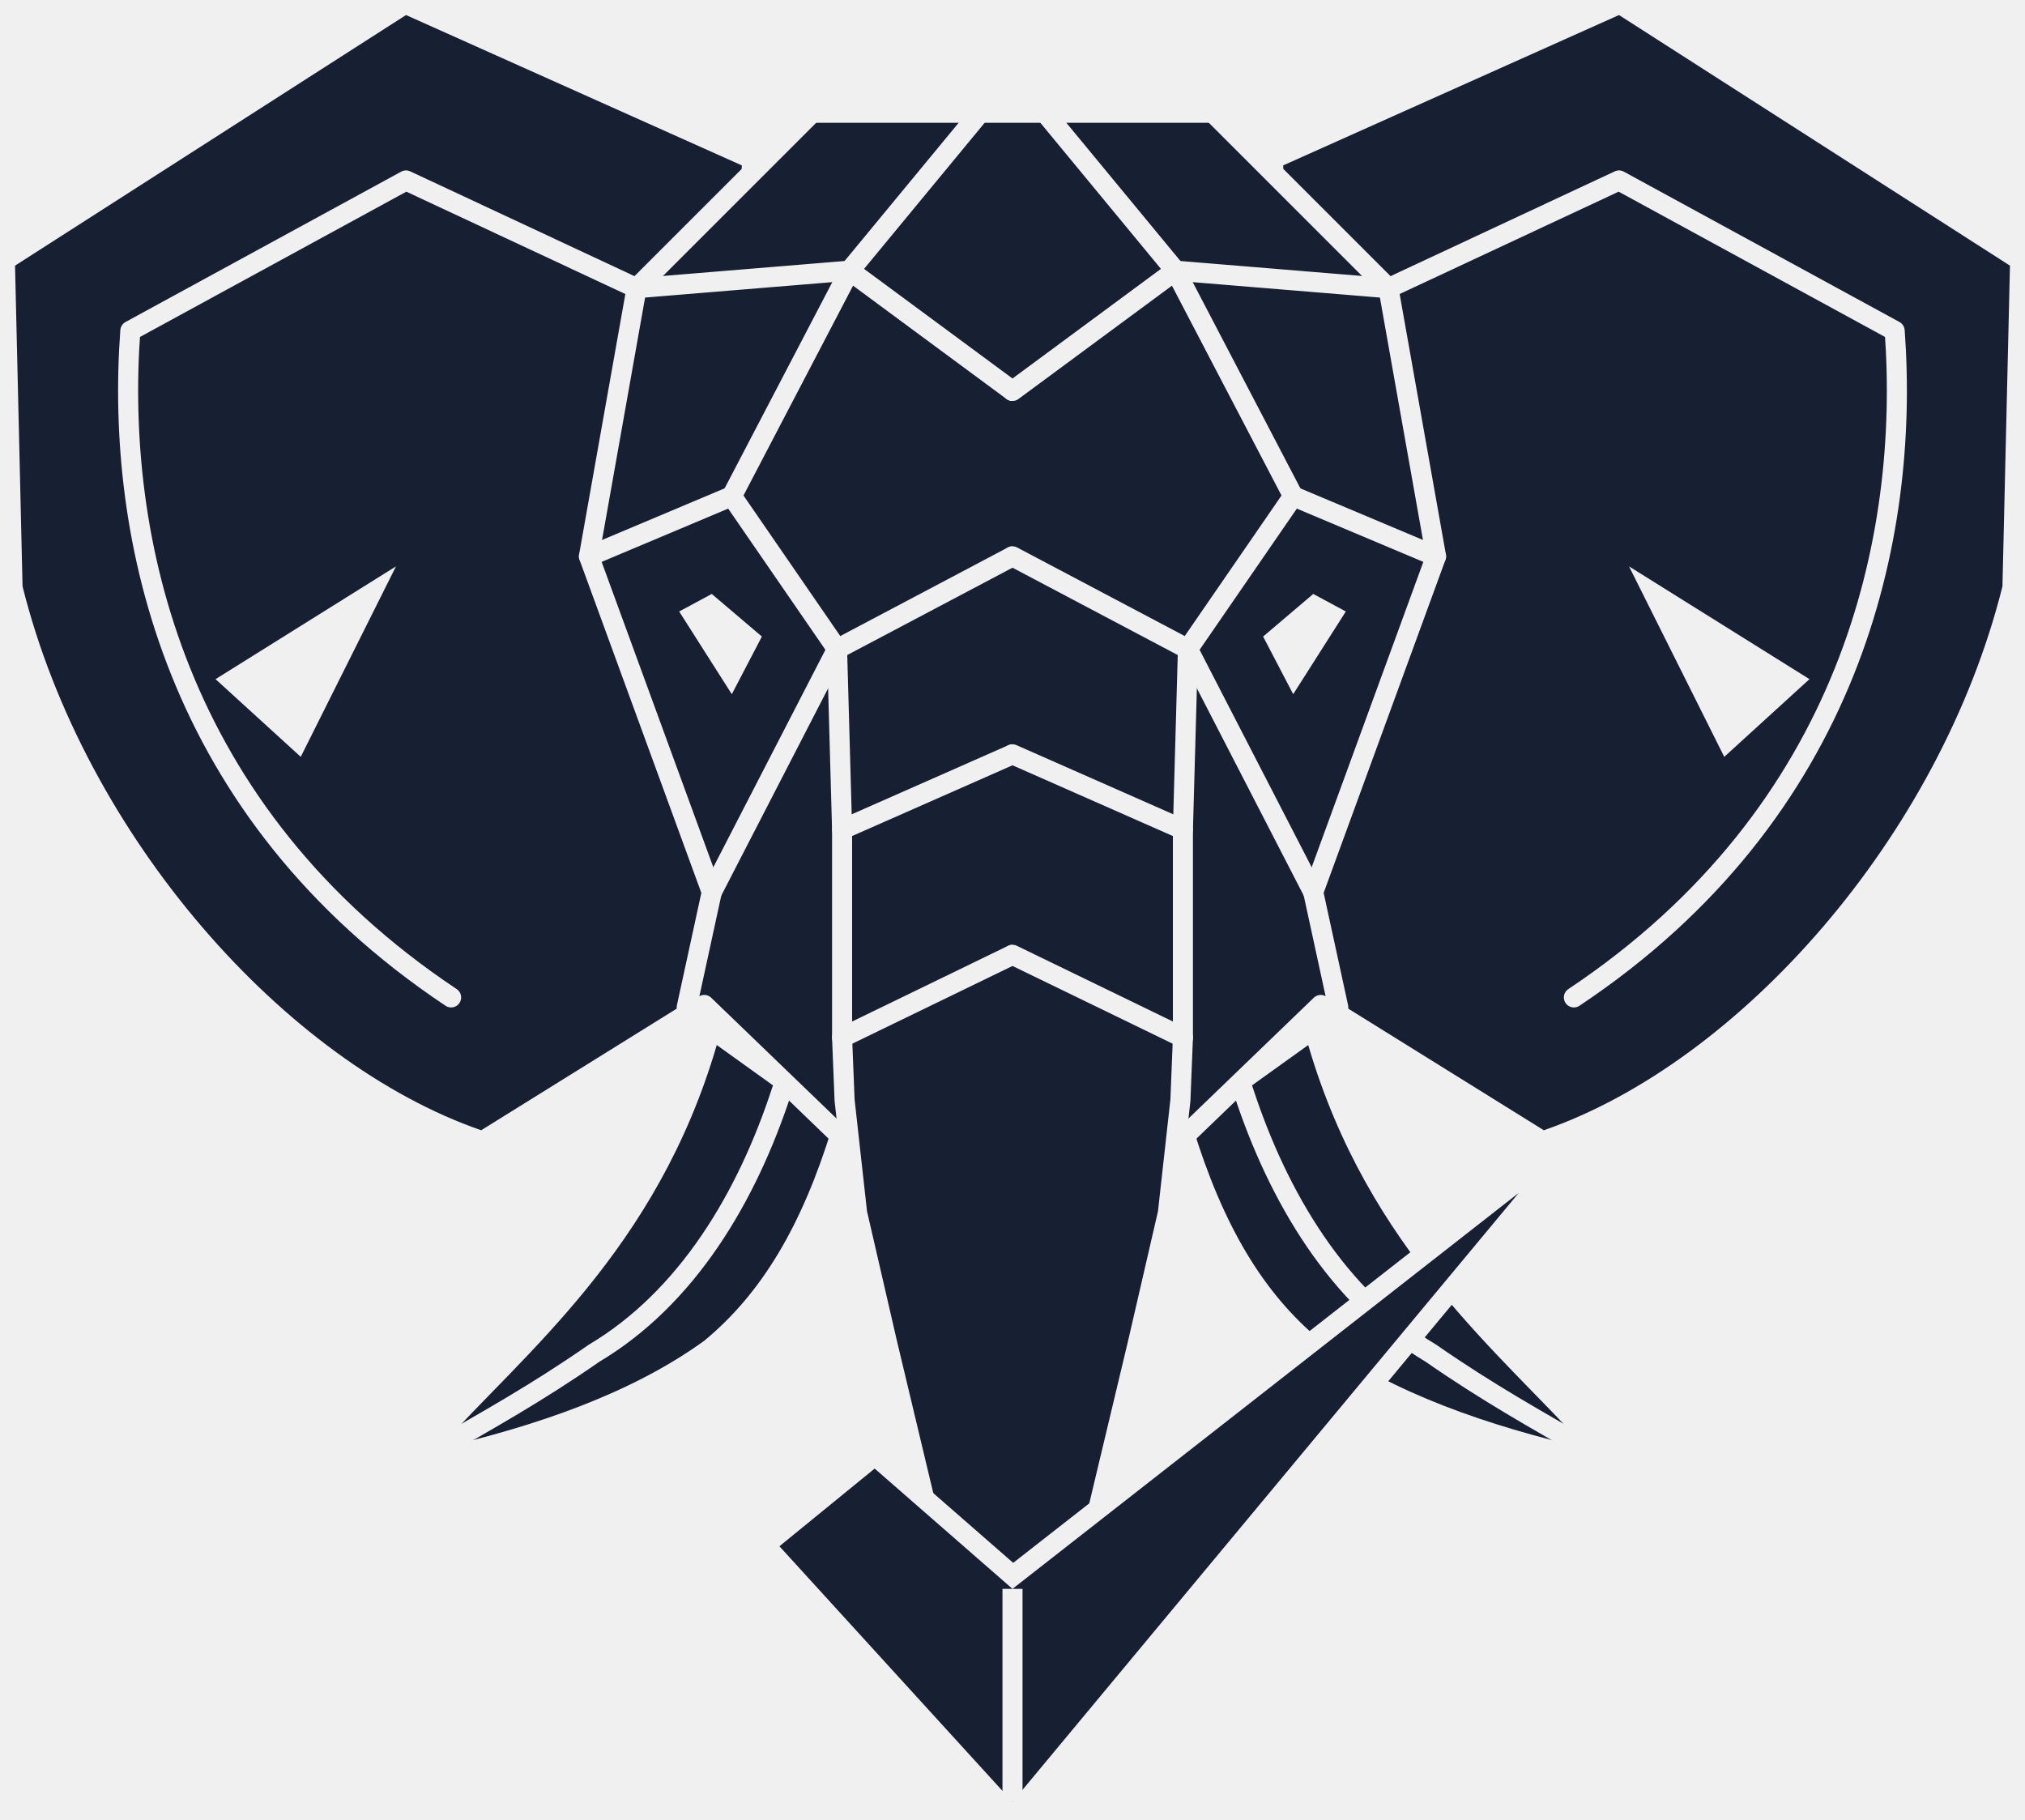
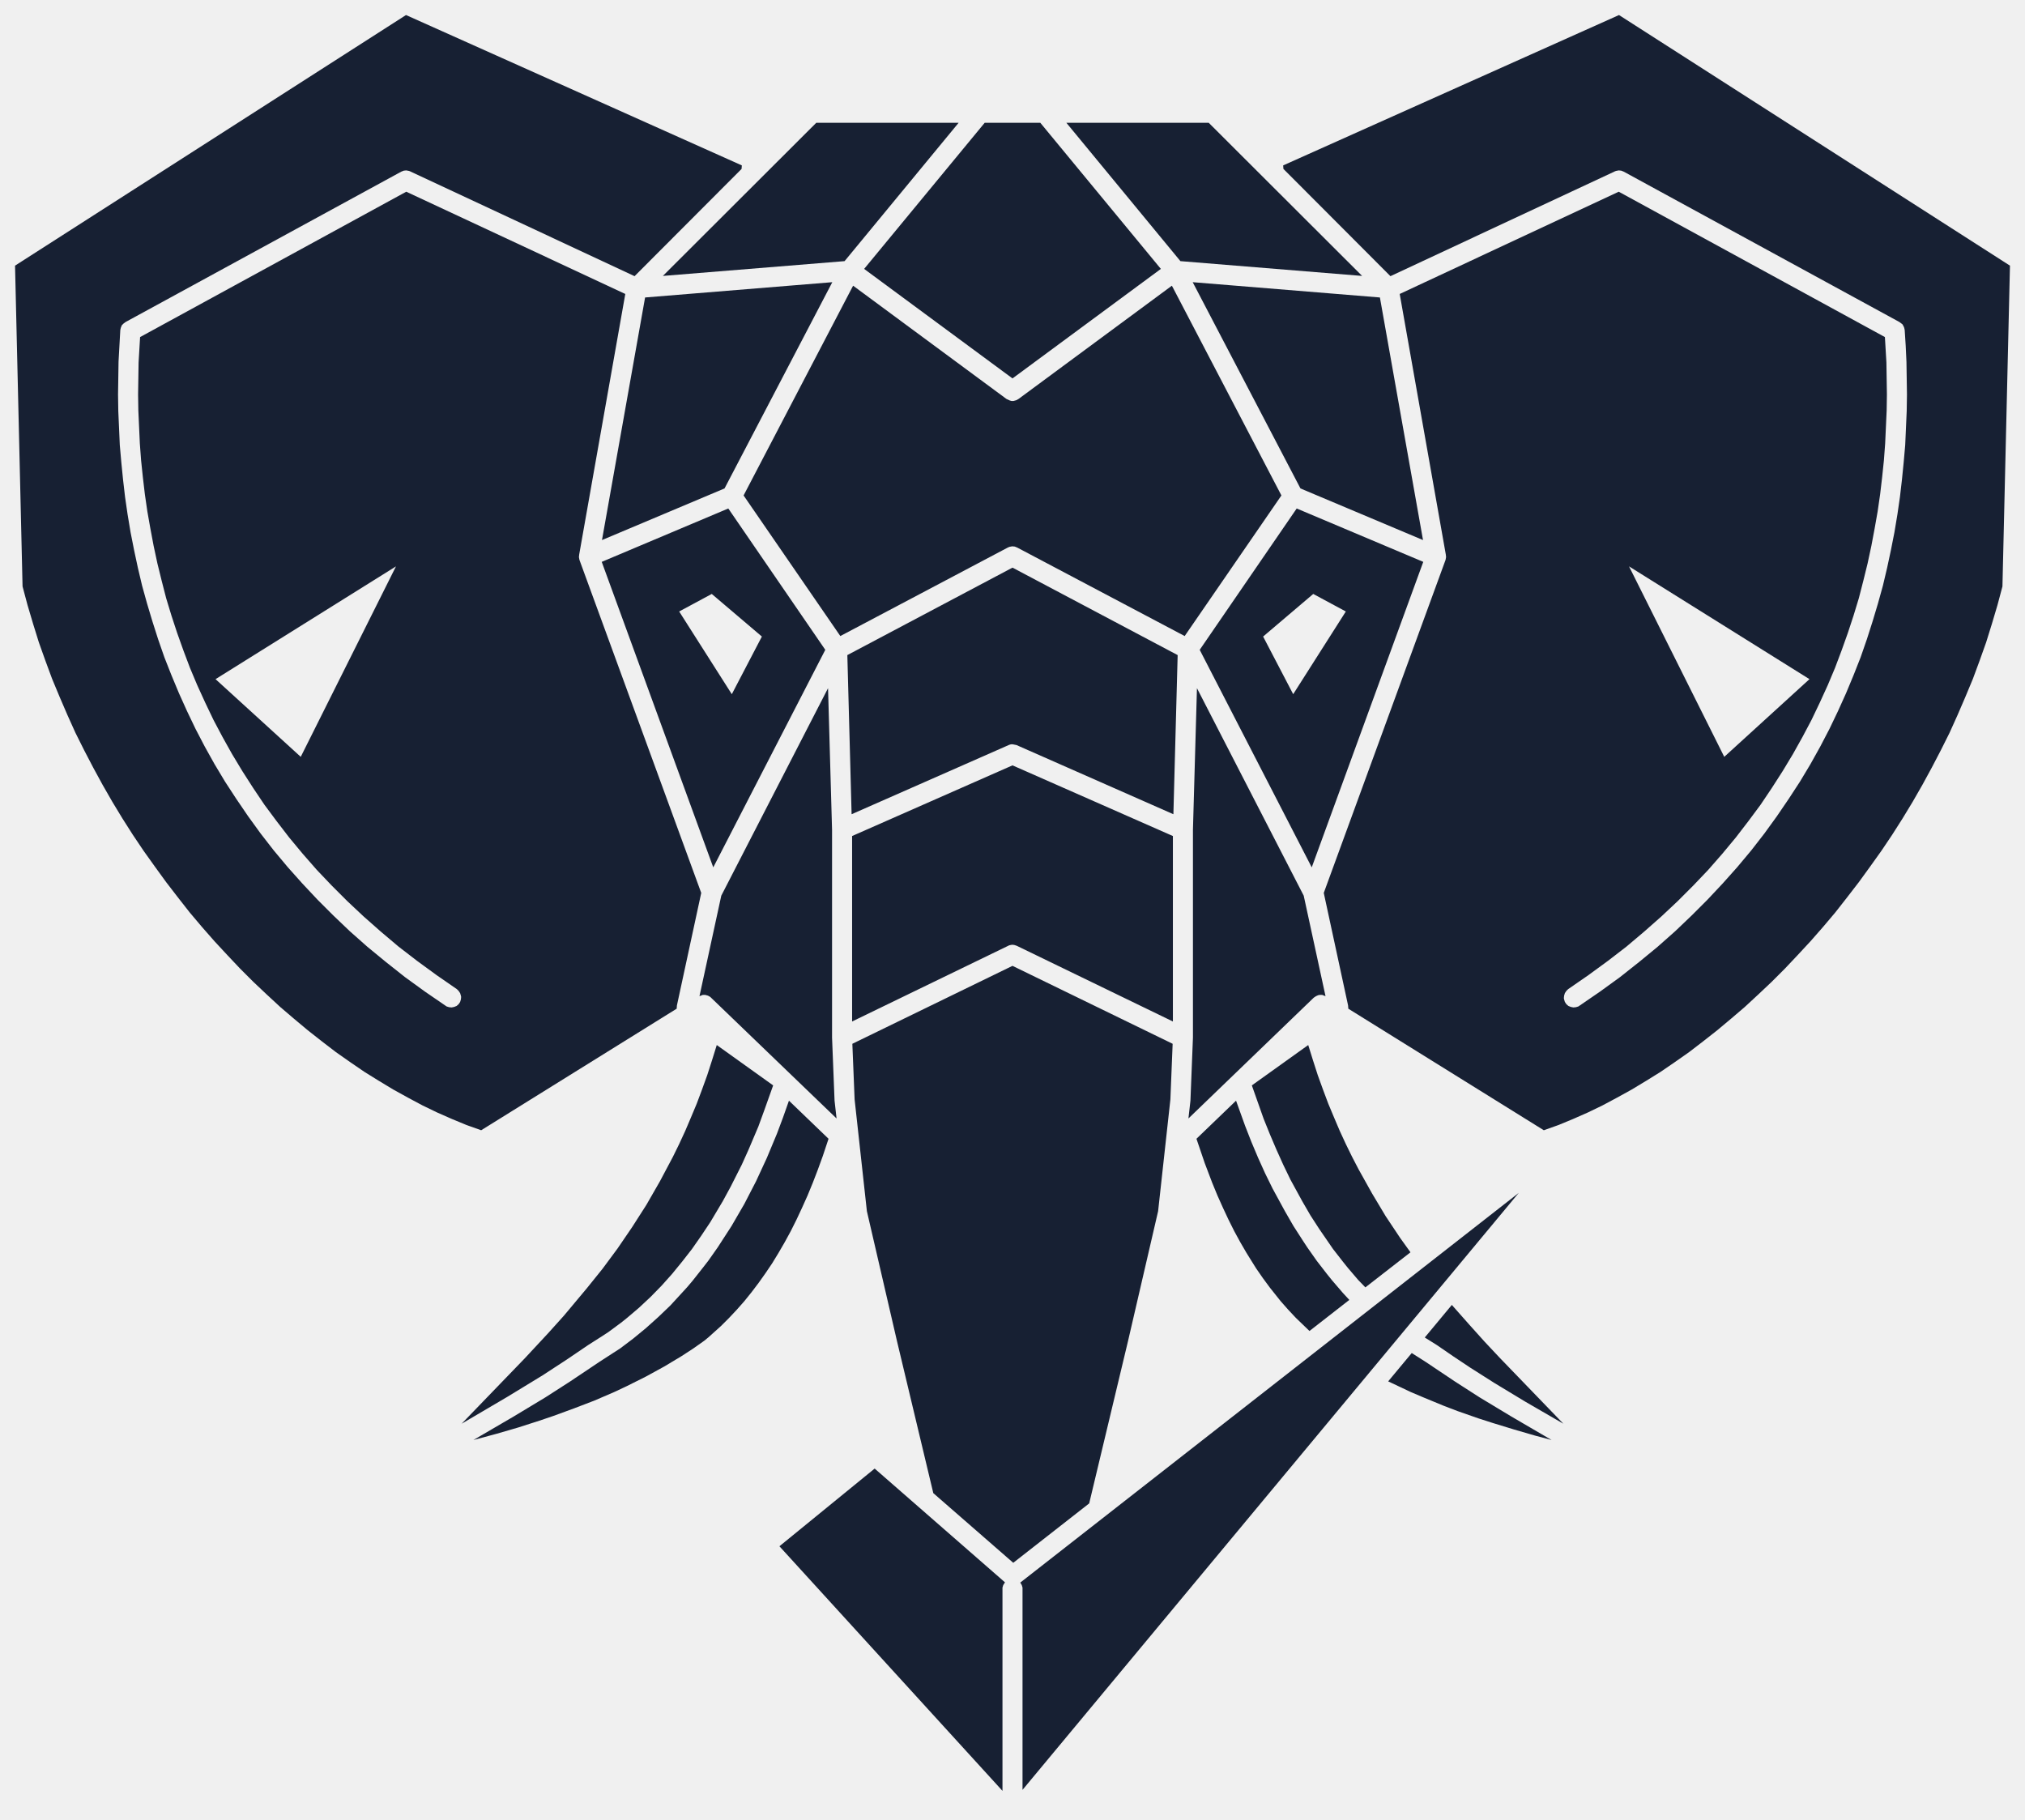
<svg xmlns="http://www.w3.org/2000/svg" viewBox="0 0 808.00 726.00" width="808.00" height="726.00">
  <svg x="0" y="0" width="808.00" height="726" viewBox="216 16 808 726" overflow="visible">
-     <defs>
-       <g id="m4e">
-         <path d="M222,122 L378,22 L512,82 L500,410 L490,416 L408,467 C330,440 250,350 225,250 Z" fill="#fff" />
-         <path d="M470,131 L378,88 L268,148 C262,230 285,340 396,414" fill="none" stroke="#000" stroke-width="8" stroke-linecap="round" stroke-linejoin="round" />
-         <polygon points="302,287 374,242 336,318" fill="#000" />
-       </g>
-       <g id="m4t">
-         <path d="M391,594 C425,556 478,515 502,433 L548,466 C536,505 520,532 497,551 C468,572 430,585 391,594 Z" fill="#fff" />
-         <path d="M528,451 C514,494 490,534 453,556 C430,572 410,583 391,594" fill="none" stroke="#000" stroke-width="8" stroke-linecap="round" />
-       </g>
-       <g id="m4h">
-         <polygon points="470,131 540,61 620,61 620,640 586,619 556,480 552,470 497,417 490,418 500,372 451,238" fill="#fff" />
-         <g fill="none" stroke="#000" stroke-width="8" stroke-linecap="round" stroke-linejoin="round">
-           <polyline points="540,61 607,61" />
-           <polyline points="470,131 540,61" />
-           <polyline points="607,61 555,124" />
-           <polyline points="555,124 620,172" />
-           <polyline points="470,131 555,124" />
-           <polyline points="555,124 508,214" />
-           <polyline points="508,214 451,238" />
-           <polyline points="470,131 451,238 500,372 490,418" />
-           <polyline points="508,214 550,275" />
-           <polyline points="550,275 620,238" />
-           <polyline points="550,275 500,372" />
-           <polyline points="550,275 552,347 552,430 553,455 558,500 570,552 586,619" />
-           <polyline points="552,347 620,317" />
-           <polyline points="552,430 620,397" />
-           <polyline points="497,417 552,470" />
-         </g>
-         <polygon points="487,260 500,253 520,270 508,293" fill="#000" />
-       </g>
-       <mask id="m4k" maskUnits="userSpaceOnUse" x="180" y="-62" width="880" height="880">
-         <use href="#m4e" />
-         <use href="#m4e" transform="translate(1240 0) scale(-1 1)" />
-         <use href="#m4t" />
-         <use href="#m4t" transform="translate(1240 0) scale(-1 1)" />
-         <rect x="619" y="61" width="2" height="579" fill="#fff" />
-         <use href="#m4h" />
-         <use href="#m4h" transform="translate(1240 0) scale(-1 1)" />
-         <polyline points="607,61 633,61" fill="none" stroke="#000" stroke-width="8" stroke-linecap="round" />
-         <polygon points="565,602 620,650 822,492 620,735 527,633" fill="#000" stroke="#000" stroke-width="16" stroke-linejoin="round" />
-         <polygon points="565,602 620,650 620,735 527,633" fill="#fff" />
-         <polygon points="620,650 822,492 620,735" fill="#fff" />
-         <polyline points="620,650 620,735" fill="none" stroke="#000" stroke-width="8" />
-       </mask>
-     </defs>
-     <rect x="180" y="-62" width="880" height="880" fill="#172033" mask="url(#m4k)" />
+     <path d="M291.7,380.1L296.6,385.9L301.6,391.6L306.7,397.1L311.8,402.5L317.1,407.8L322.4,412.8L327.8,417.8L333.3,422.5L338.8,427.1L344.4,431.5L350.0,435.8L355.7,439.8L361.4,443.7L367.2,447.3L373.0,450.8L378.8,454.0L384.6,457.1L390.4,459.9L396.3,462.5L402.1,464.9L408.0,467.0L486.0,418.5L486.1,417.2L495.8,372.3L447.2,239.4L447.0,238.3L447.1,237.3L465.5,133.3L378.1,92.5L271.9,150.5L271.3,160.6L271.2,167.0L271.1,173.4L271.2,179.8L271.5,186.4L271.8,193.0L272.3,199.7L273.0,206.4L273.8,213.2L274.8,220.1L276.0,226.9L277.3,233.8L278.8,240.8L280.5,247.7L282.3,254.7L284.4,261.6L286.7,268.6L289.2,275.6L291.8,282.5L294.7,289.4L297.9,296.4L301.2,303.3L304.8,310.1L308.6,316.9L312.7,323.7L317.0,330.4L321.5,337.1L326.4,343.7L331.4,350.2L336.8,356.7L342.4,363.1L348.4,369.4L354.6,375.6L361.1,381.7L367.9,387.7L375.0,393.7L382.4,399.4L390.2,405.1L398.3,410.7L399.0,411.4L399.6,412.3L399.9,413.3L400.0,413.8L399.9,414.8L399.6,415.8L399.0,416.7L398.2,417.4L397.2,417.8L396.2,418.0L395.2,417.9L394.2,417.6L385.6,411.7L377.6,405.9L369.9,399.8L362.6,393.8L355.6,387.6L349.0,381.3L342.7,375.0L336.6,368.5L330.8,362.0L325.2,355.3L320.0,348.6L315.0,341.7L310.3,334.8L305.8,327.9L301.6,320.9L297.7,313.9L294.0,306.8L290.6,299.7L287.4,292.6L284.4,285.4L281.6,278.3L279.1,271.1L276.8,263.9L274.7,256.9L272.7,249.7L271.0,242.5L269.5,235.5L268.1,228.4L266.9,221.2L265.9,214.3L265.1,207.4L264.4,200.4L263.8,193.6L263.5,186.8L263.2,180.0L263.1,173.4L263.2,166.9L263.3,160.3L264.0,147.7L264.2,146.8L264.6,145.8L265.3,145.1L266.1,144.5L376.1,84.5L377.1,84.1L378.1,84.0L379.2,84.2L379.7,84.4L469.2,126.2L511.9,83.4L512.0,82.0L378.0,22.0L222.0,122.0L225.0,250.0L227.0,257.5L229.2,264.9L231.5,272.3L234.1,279.6L236.8,286.9L239.8,294.1L242.9,301.3L246.1,308.4L249.6,315.4L253.2,322.3L256.9,329.1L260.8,335.9L264.8,342.5L269.0,349.1L273.3,355.5L277.8,361.8L282.3,368.0L287.0,374.1ZM374.0,242.0L336.0,318.0L302.0,287.0ZM526.0,468.4L522.0,478.0L517.7,487.3L513.0,496.4L507.9,505.2L502.4,513.7L498.6,519.1L496.5,521.8L492.4,527.0L490.2,529.6L485.8,534.4L483.5,536.9L478.7,541.5L473.8,545.9L468.7,550.1L463.4,554.1L460.6,555.9L455.2,559.4L443.4,567.3L433.6,573.6L421.0,581.2L404.9,590.6L414.2,588.1L422.8,585.6L431.2,582.9L436.8,581.0L445.0,578.0L453.1,574.9L461.0,571.5L466.1,569.1L473.7,565.3L481.0,561.3L488.0,557.1L492.6,554.1L497.0,551.0L498.7,549.6L503.7,545.1L506.9,541.9L510.0,538.6L513.0,535.2L515.9,531.6L518.7,527.9L521.4,524.1L524.1,520.1L526.6,516.0L529.1,511.7L531.5,507.3L533.8,502.7L536.0,498.0L538.2,493.1L540.3,488.0L542.3,482.8L544.3,477.3L546.6,470.4L530.8,455.2L528.4,462.0ZM683.9,432.5L620.0,401.4L556.1,432.5L557.0,454.7L561.9,499.3L573.9,551.1L588.4,611.8L620.3,639.6L650.6,615.9L666.1,551.1L678.1,499.3L683.0,454.7ZM699.7,488.0L701.8,493.1L704.0,498.0L706.2,502.7L708.5,507.3L710.9,511.7L713.4,516.0L717.2,522.1L719.9,526.0L722.7,529.8L727.0,535.2L730.0,538.6L733.1,541.9L738.5,547.1L754.4,534.7L751.9,532.0L747.6,527.0L745.5,524.4L741.4,519.1L737.6,513.7L735.7,510.8L732.1,505.2L728.7,499.3L723.8,490.3L720.8,484.2L718.0,478.0L715.3,471.6L712.8,465.2L709.2,455.2L693.4,470.4L696.7,480.1ZM779.0,571.5L784.2,573.7L792.2,577.0L797.7,579.1L806.0,582.0L811.6,583.8L820.1,586.4L828.7,588.9L835.1,590.6L819.0,581.2L806.4,573.6L796.6,567.3L784.8,559.4L779.3,555.9L769.9,567.2ZM867.0,450.8L872.8,447.3L878.6,443.7L884.3,439.8L890.0,435.8L895.6,431.5L901.2,427.1L906.7,422.5L912.2,417.8L917.6,412.8L922.9,407.8L928.2,402.5L933.3,397.1L938.4,391.6L943.4,385.9L948.3,380.1L953.0,374.1L957.7,368.0L962.2,361.8L966.7,355.5L971.0,349.1L975.2,342.5L979.2,335.9L983.1,329.1L986.8,322.3L990.4,315.4L993.9,308.4L997.1,301.3L1000.2,294.1L1003.2,286.9L1005.9,279.6L1008.5,272.3L1010.8,264.9L1013.0,257.5L1015.0,250.0L1018.0,122.0L862.0,22.0L728.0,82.0L728.1,83.4L770.8,126.2L860.3,84.4L860.8,84.2L861.9,84.0L862.9,84.1L863.9,84.5L973.9,144.5L974.7,145.1L975.1,145.4L975.6,146.3L975.8,146.8L976.0,147.7L976.4,154.0L976.7,160.4L976.8,166.8L976.9,173.4L976.8,180.0L976.5,186.8L976.2,193.6L975.6,200.4L974.9,207.4L974.1,214.3L973.1,221.2L971.9,228.4L970.5,235.5L969.0,242.5L967.3,249.7L965.3,256.9L963.2,263.9L960.9,271.1L958.4,278.3L955.6,285.4L952.6,292.6L949.4,299.7L946.0,306.8L942.3,313.9L938.4,320.9L934.2,327.9L929.7,334.8L925.0,341.7L920.0,348.6L914.8,355.3L909.2,362.0L903.4,368.5L897.3,375.0L891.0,381.3L884.4,387.6L877.4,393.8L870.1,399.8L862.4,405.9L854.4,411.7L845.8,417.6L844.8,417.9L843.8,418.0L842.8,417.8L841.8,417.4L841.0,416.7L840.4,415.8L840.1,414.8L840.0,414.3L840.1,413.3L840.4,412.3L841.0,411.4L841.7,410.7L849.8,405.1L857.6,399.4L865.0,393.7L872.1,387.7L878.9,381.7L885.4,375.6L891.6,369.4L897.6,363.1L903.2,356.7L908.6,350.2L913.6,343.7L918.5,337.1L923.0,330.4L927.3,323.7L931.4,316.9L935.2,310.1L938.8,303.3L942.1,296.4L945.3,289.4L948.2,282.5L950.8,275.6L953.3,268.6L955.6,261.6L957.7,254.7L959.5,247.7L961.2,240.8L962.7,233.8L964.0,226.9L965.2,220.1L966.2,213.2L967.0,206.4L967.7,199.7L968.2,193.0L968.5,186.4L968.8,179.8L968.9,173.4L968.8,167.0L968.7,160.6L968.1,150.5L861.9,92.5L774.5,133.3L792.9,237.3L793.0,238.3L792.8,239.4L744.2,372.3L753.9,417.2L754.0,418.5L832.0,467.0L837.9,464.9L843.7,462.5L849.6,459.9L855.4,457.1L861.2,454.0ZM866.0,242.0L938.0,287.0L904.0,318.0ZM608.9,65.0L560.8,123.3L620.0,167.0L679.2,123.3L631.1,65.0ZM618.9,175.8L617.6,175.2L556.4,130.0L512.7,213.7L551.3,269.8L618.1,234.5L618.8,234.2L619.9,234.0L620.9,234.1L621.9,234.5L688.7,269.8L727.3,213.7L683.6,130.0L622.4,175.2L621.5,175.7L620.4,176.0L619.6,176.0ZM618.7,313.2L619.4,313.0L620.1,313.0L621.1,313.2L621.6,313.3L684.2,340.9L685.9,277.4L620.0,242.5L554.1,277.4L555.8,340.9ZM618.7,393.2L619.7,393.0L620.2,393.0L620.8,393.1L621.7,393.4L684.0,423.6L684.0,349.6L620.0,321.4L556.0,349.6L556.0,423.6ZM468.2,505.7L462.4,514.2L456.4,522.3L450.2,530.0L441.0,541.0L434.7,548.0L425.4,558.0L400.2,584.1L418.4,573.4L432.5,564.8L442.3,558.4L450.7,552.7L456.2,549.2L458.8,547.5L463.8,543.8L466.3,541.8L471.0,537.8L475.6,533.5L480.0,529.0L484.2,524.3L488.2,519.4L492.1,514.4L495.8,509.1L499.4,503.7L504.4,495.3L507.5,489.6L512.0,480.7L514.7,474.7L518.6,465.5L520.9,459.2L524.5,449.1L502.0,433.0L500.1,439.1L498.2,445.0L496.1,450.8L494.0,456.4L491.7,461.9L489.4,467.3L487.0,472.5L484.5,477.6L479.3,487.4L473.9,496.8ZM802.2,544.5L795.3,536.7L784.5,549.7L789.3,552.7L796.0,557.3L802.6,561.7L812.2,567.8L824.6,575.3L839.8,584.1L814.6,558.0L808.4,551.4ZM768.9,501.3L763.4,492.1L758.1,482.6L755.5,477.6L753.0,472.5L750.6,467.3L748.3,461.9L746.0,456.4L743.9,450.8L741.8,445.0L739.9,439.1L738.0,433.0L715.5,449.1L720.2,462.4L722.7,468.6L725.3,474.7L728.0,480.7L730.9,486.7L735.6,495.3L738.9,501.0L742.4,506.4L747.9,514.4L751.8,519.4L753.8,521.9L757.9,526.7L760.8,529.7L778.8,515.7L774.7,510.0ZM499.4,413.8L549.8,462.3L549.0,455.2L548.0,430.0L548.0,347.1L546.4,290.6L503.8,373.4L495.1,413.5L495.9,413.2L496.4,413.0L497.4,413.0L498.5,413.3ZM598.5,65.0L541.7,65.0L480.5,126.1L553.0,120.2ZM473.4,134.7L456.2,231.5L505.1,210.9L548.1,128.6ZM506.6,218.9L456.1,240.2L500.6,362.1L545.3,275.3ZM500.0,253.0L520.0,270.0L508.0,293.0L487.0,260.0ZM690.2,462.3L740.2,414.1L741.1,413.5L742.0,413.1L742.6,413.0L743.6,413.0L744.1,413.2L744.9,413.5L736.2,373.4L693.6,290.6L692.0,347.1L692.0,430.0L691.0,455.2ZM687.0,120.2L759.5,126.1L698.3,65.0L641.5,65.0ZM691.9,128.6L734.9,210.9L783.8,231.5L766.6,134.7ZM694.7,275.3L739.4,362.1L783.9,240.2L733.4,218.9ZM720.0,270.0L740.0,253.0L753.0,260.0L732.0,293.0ZM822.0,492.0L623.1,647.5L623.7,648.5L624.0,649.5L624.0,650.0L624.0,730.2ZM565.0,602.0L527.0,633.0L616.0,730.6L616.0,650.0L616.0,649.5L616.3,648.5L617.0,647.4Z" fill="#172033" fill-rule="evenodd" />
  </svg>
</svg>
